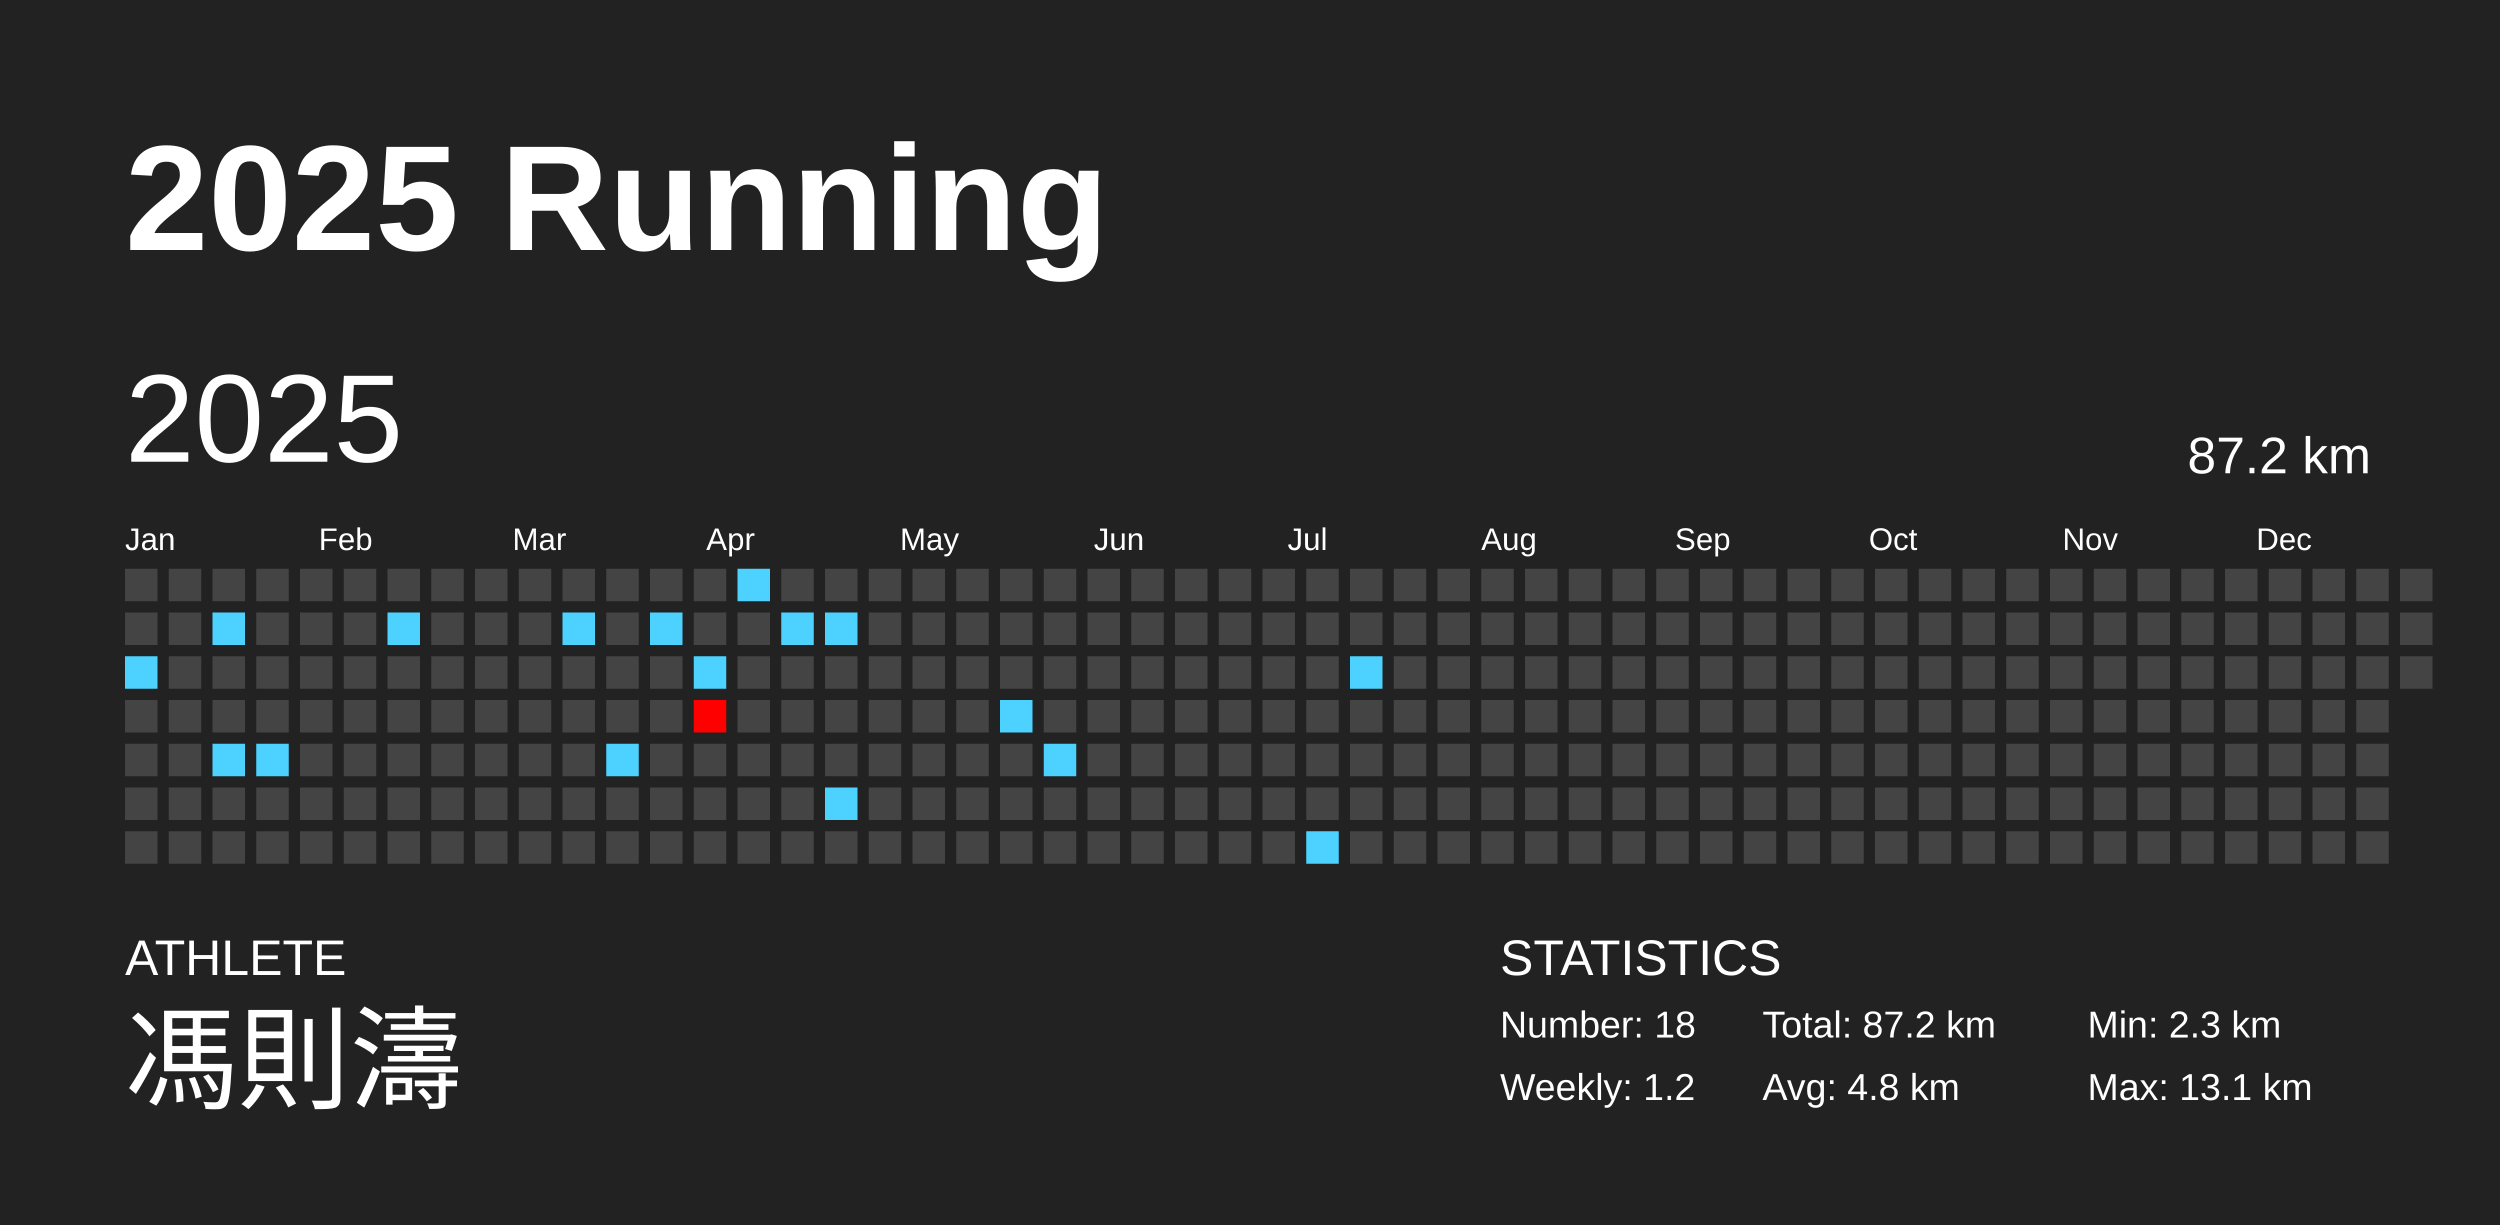
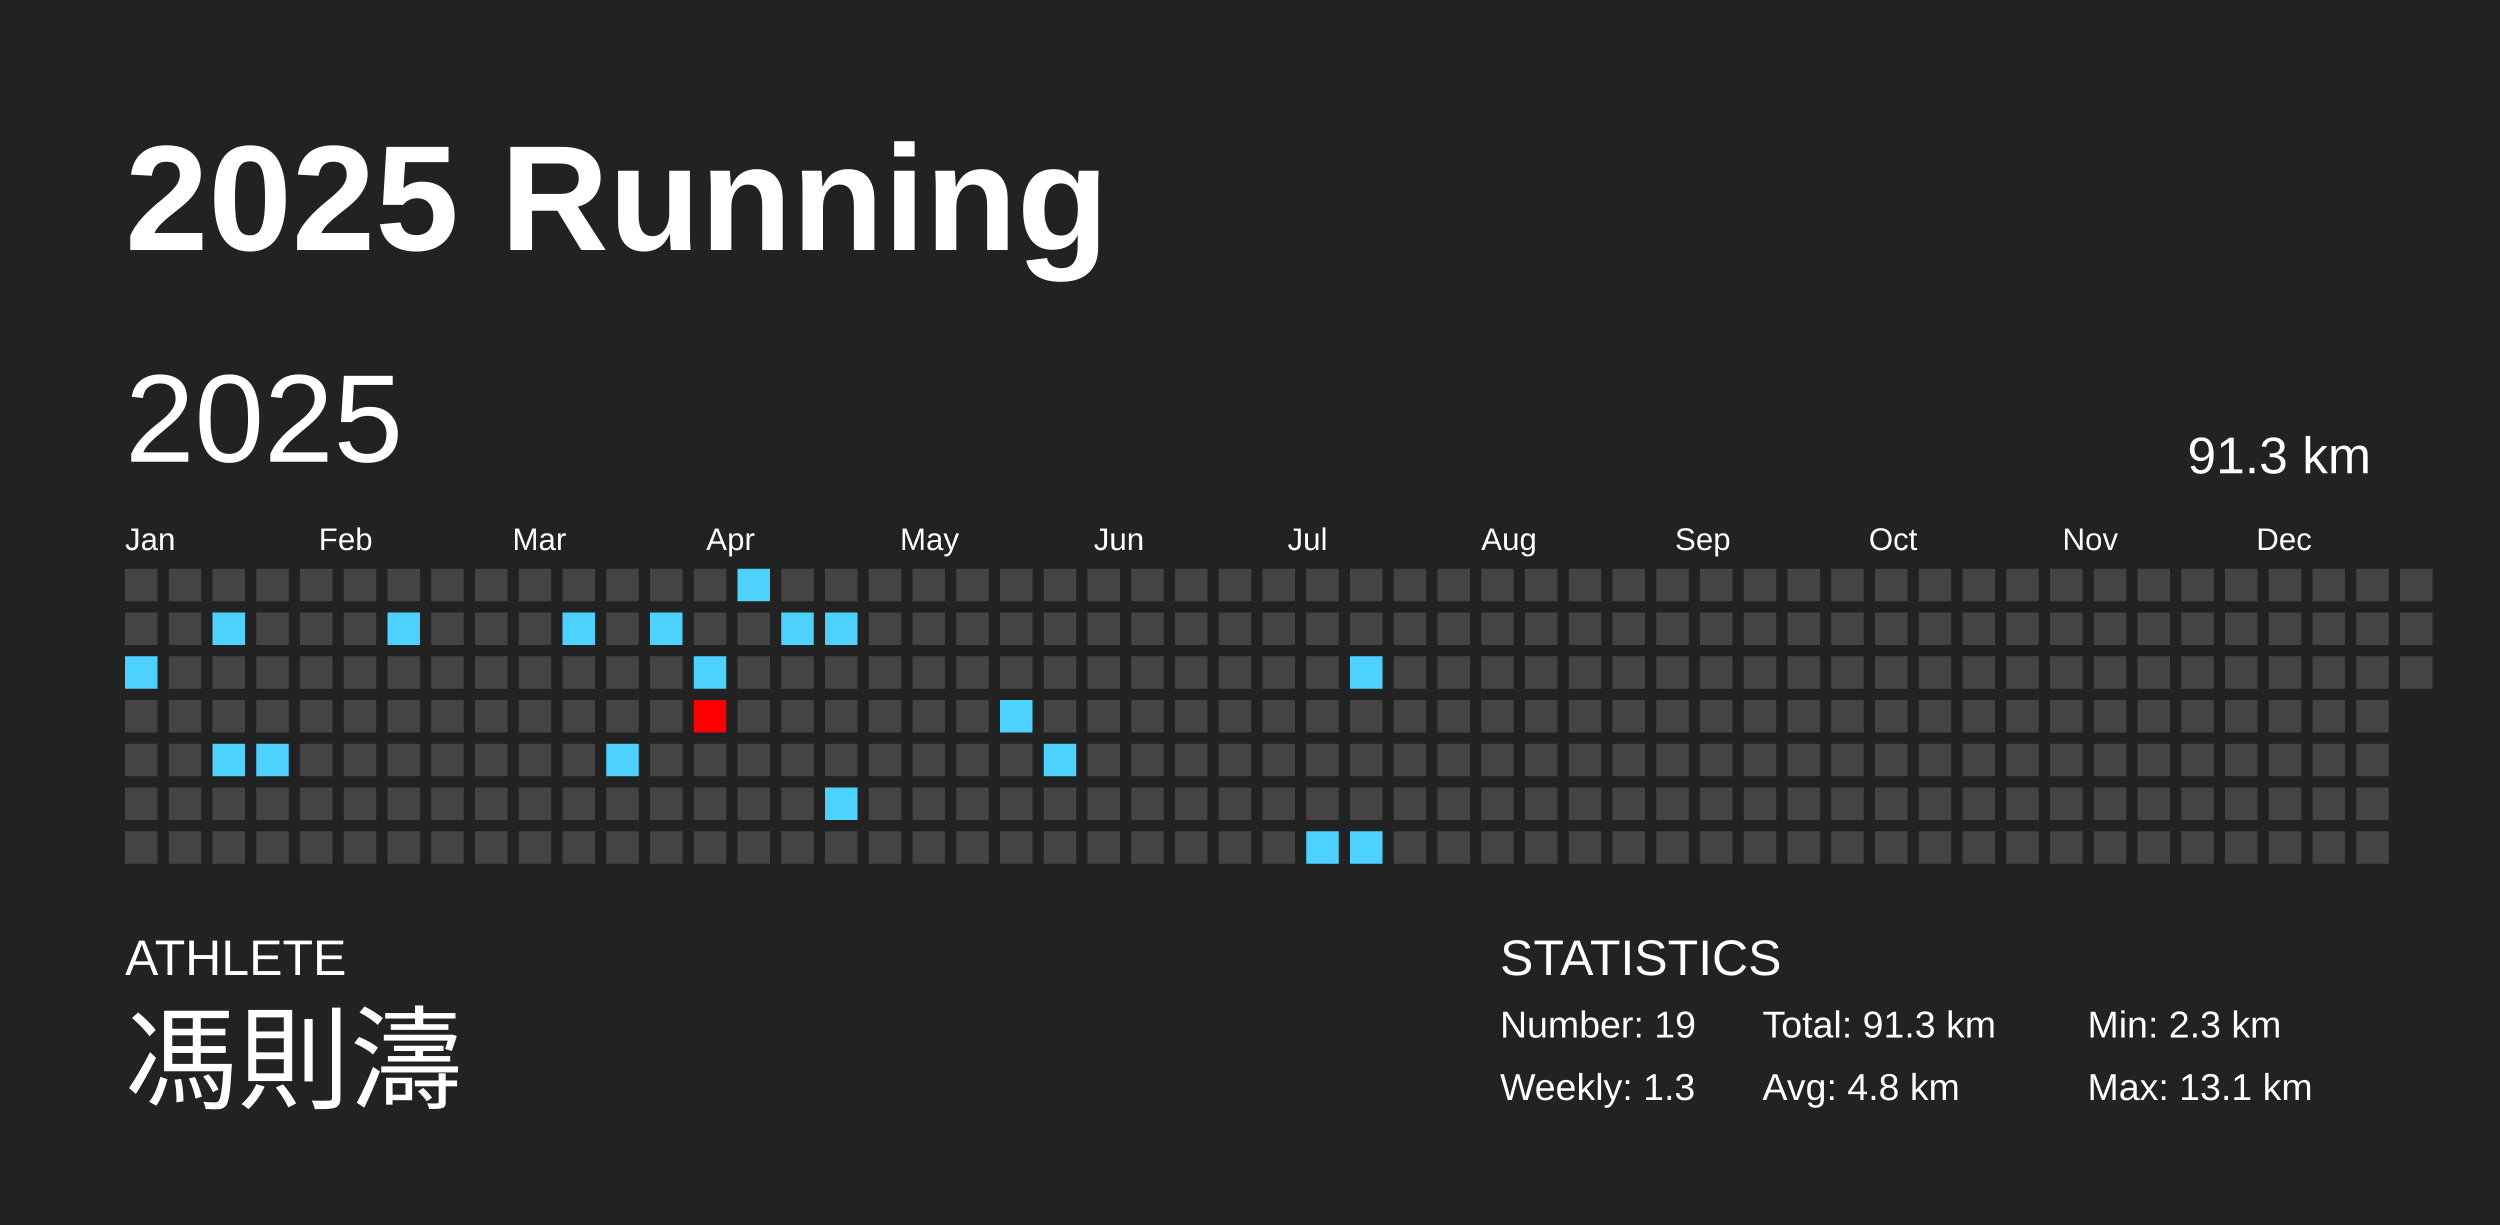
<svg xmlns="http://www.w3.org/2000/svg" baseProfile="full" height="98mm" version="1.1" viewBox="0,0,200,98" width="200mm">
  <defs />
  <rect fill="#222222" height="98" width="200" x="0" y="0" />
  <text fill="#FFFFFF" style="font-size:12px; font-family:Arial; font-weight:bold;" x="10" y="20">2025 Running</text>
  <text fill="#FFFFFF" style="font-size:4px; font-family:Arial" x="10" y="78">ATHLETE</text>
  <text fill="#FFFFFF" style="font-size:9px; font-family:Arial" x="10" y="88">馮則濤</text>
  <text fill="#FFFFFF" style="font-size:4px; font-family:Arial" x="120" y="78">STATISTICS</text>
-   <text fill="#FFFFFF" style="font-size:3px; font-family:Arial" x="120" y="83">Number: 18</text>
-   <text fill="#FFFFFF" style="font-size:3px; font-family:Arial" x="120" y="88">Weekly: 1.2</text>
-   <text fill="#FFFFFF" style="font-size:3px; font-family:Arial" x="141" y="83">Total: 87.2 km</text>
+   <text fill="#FFFFFF" style="font-size:3px; font-family:Arial" x="120" y="83">Number: 19</text>
+   <text fill="#FFFFFF" style="font-size:3px; font-family:Arial" x="120" y="88">Weekly: 1.3</text>
+   <text fill="#FFFFFF" style="font-size:3px; font-family:Arial" x="141" y="83">Total: 91.3 km</text>
  <text fill="#FFFFFF" style="font-size:3px; font-family:Arial" x="141" y="88">Avg: 4.8 km</text>
  <text fill="#FFFFFF" style="font-size:3px; font-family:Arial" x="167" y="83">Min: 2.3 km</text>
  <text fill="#FFFFFF" style="font-size:3px; font-family:Arial" x="167" y="88">Max: 13.1 km</text>
  <text dominant-baseline="hanging" fill="#FFFFFF" style="font-size:10.0px; font-family:Arial;" x="10" y="30">2025</text>
-   <text dominant-baseline="hanging" fill="#FFFFFF" style="font-size:4.125px; font-family:Arial;" x="175" y="35">87.2 km</text>
+   <text dominant-baseline="hanging" fill="#FFFFFF" style="font-size:4.125px; font-family:Arial;" x="175" y="35">91.3 km</text>
  <text fill="#FFFFFF" style="font-size:2.5px; font-family:Arial" x="10.0" y="44">Jan</text>
  <text fill="#FFFFFF" style="font-size:2.5px; font-family:Arial" x="25.5" y="44">Feb</text>
  <text fill="#FFFFFF" style="font-size:2.5px; font-family:Arial" x="41.0" y="44">Mar</text>
  <text fill="#FFFFFF" style="font-size:2.5px; font-family:Arial" x="56.5" y="44">Apr</text>
  <text fill="#FFFFFF" style="font-size:2.5px; font-family:Arial" x="72.0" y="44">May</text>
  <text fill="#FFFFFF" style="font-size:2.5px; font-family:Arial" x="87.5" y="44">Jun</text>
  <text fill="#FFFFFF" style="font-size:2.5px; font-family:Arial" x="103.0" y="44">Jul</text>
  <text fill="#FFFFFF" style="font-size:2.5px; font-family:Arial" x="118.5" y="44">Aug</text>
  <text fill="#FFFFFF" style="font-size:2.5px; font-family:Arial" x="134.0" y="44">Sep</text>
  <text fill="#FFFFFF" style="font-size:2.5px; font-family:Arial" x="149.5" y="44">Oct</text>
  <text fill="#FFFFFF" style="font-size:2.5px; font-family:Arial" x="165.0" y="44">Nov</text>
  <text fill="#FFFFFF" style="font-size:2.5px; font-family:Arial" x="180.5" y="44">Dec</text>
  <rect fill="#444444" height="2.6" width="2.6" x="10.0" y="45.5" />
  <rect fill="#444444" height="2.6" width="2.6" x="10.0" y="49.0" />
  <rect fill="#4dd2ff" height="2.6" width="2.6" x="10.0" y="52.5" />
  <rect fill="#444444" height="2.6" width="2.6" x="10.0" y="56.0" />
  <rect fill="#444444" height="2.6" width="2.6" x="10.0" y="59.5" />
  <rect fill="#444444" height="2.6" width="2.6" x="10.0" y="63.0" />
  <rect fill="#444444" height="2.6" width="2.6" x="10.0" y="66.5" />
  <rect fill="#444444" height="2.6" width="2.6" x="13.5" y="45.5" />
  <rect fill="#444444" height="2.6" width="2.6" x="13.5" y="49.0" />
  <rect fill="#444444" height="2.6" width="2.6" x="13.5" y="52.5" />
  <rect fill="#444444" height="2.6" width="2.6" x="13.5" y="56.0" />
  <rect fill="#444444" height="2.6" width="2.6" x="13.5" y="59.5" />
  <rect fill="#444444" height="2.6" width="2.6" x="13.5" y="63.0" />
  <rect fill="#444444" height="2.6" width="2.6" x="13.5" y="66.5" />
  <rect fill="#444444" height="2.6" width="2.6" x="17.0" y="45.5" />
  <rect fill="#4dd2ff" height="2.6" width="2.6" x="17.0" y="49.0" />
  <rect fill="#444444" height="2.6" width="2.6" x="17.0" y="52.5" />
  <rect fill="#444444" height="2.6" width="2.6" x="17.0" y="56.0" />
  <rect fill="#4dd2ff" height="2.6" width="2.6" x="17.0" y="59.5" />
  <rect fill="#444444" height="2.6" width="2.6" x="17.0" y="63.0" />
  <rect fill="#444444" height="2.6" width="2.6" x="17.0" y="66.5" />
  <rect fill="#444444" height="2.6" width="2.6" x="20.5" y="45.5" />
  <rect fill="#444444" height="2.6" width="2.6" x="20.5" y="49.0" />
  <rect fill="#444444" height="2.6" width="2.6" x="20.5" y="52.5" />
  <rect fill="#444444" height="2.6" width="2.6" x="20.5" y="56.0" />
  <rect fill="#4dd2ff" height="2.6" width="2.6" x="20.5" y="59.5" />
  <rect fill="#444444" height="2.6" width="2.6" x="20.5" y="63.0" />
  <rect fill="#444444" height="2.6" width="2.6" x="20.5" y="66.5" />
  <rect fill="#444444" height="2.6" width="2.6" x="24.0" y="45.5" />
  <rect fill="#444444" height="2.6" width="2.6" x="24.0" y="49.0" />
  <rect fill="#444444" height="2.6" width="2.6" x="24.0" y="52.5" />
  <rect fill="#444444" height="2.6" width="2.6" x="24.0" y="56.0" />
  <rect fill="#444444" height="2.6" width="2.6" x="24.0" y="59.5" />
  <rect fill="#444444" height="2.6" width="2.6" x="24.0" y="63.0" />
  <rect fill="#444444" height="2.6" width="2.6" x="24.0" y="66.5" />
  <rect fill="#444444" height="2.6" width="2.6" x="27.5" y="45.5" />
  <rect fill="#444444" height="2.6" width="2.6" x="27.5" y="49.0" />
  <rect fill="#444444" height="2.6" width="2.6" x="27.5" y="52.5" />
  <rect fill="#444444" height="2.6" width="2.6" x="27.5" y="56.0" />
  <rect fill="#444444" height="2.6" width="2.6" x="27.5" y="59.5" />
  <rect fill="#444444" height="2.6" width="2.6" x="27.5" y="63.0" />
  <rect fill="#444444" height="2.6" width="2.6" x="27.5" y="66.5" />
  <rect fill="#444444" height="2.6" width="2.6" x="31.0" y="45.5" />
  <rect fill="#4dd2ff" height="2.6" width="2.6" x="31.0" y="49.0" />
  <rect fill="#444444" height="2.6" width="2.6" x="31.0" y="52.5" />
  <rect fill="#444444" height="2.6" width="2.6" x="31.0" y="56.0" />
  <rect fill="#444444" height="2.6" width="2.6" x="31.0" y="59.5" />
  <rect fill="#444444" height="2.6" width="2.6" x="31.0" y="63.0" />
  <rect fill="#444444" height="2.6" width="2.6" x="31.0" y="66.5" />
  <rect fill="#444444" height="2.6" width="2.6" x="34.5" y="45.5" />
  <rect fill="#444444" height="2.6" width="2.6" x="34.5" y="49.0" />
  <rect fill="#444444" height="2.6" width="2.6" x="34.5" y="52.5" />
  <rect fill="#444444" height="2.6" width="2.6" x="34.5" y="56.0" />
  <rect fill="#444444" height="2.6" width="2.6" x="34.5" y="59.5" />
  <rect fill="#444444" height="2.6" width="2.6" x="34.5" y="63.0" />
  <rect fill="#444444" height="2.6" width="2.6" x="34.5" y="66.5" />
  <rect fill="#444444" height="2.6" width="2.6" x="38.0" y="45.5" />
  <rect fill="#444444" height="2.6" width="2.6" x="38.0" y="49.0" />
  <rect fill="#444444" height="2.6" width="2.6" x="38.0" y="52.5" />
  <rect fill="#444444" height="2.6" width="2.6" x="38.0" y="56.0" />
  <rect fill="#444444" height="2.6" width="2.6" x="38.0" y="59.5" />
  <rect fill="#444444" height="2.6" width="2.6" x="38.0" y="63.0" />
  <rect fill="#444444" height="2.6" width="2.6" x="38.0" y="66.5" />
  <rect fill="#444444" height="2.6" width="2.6" x="41.5" y="45.5" />
  <rect fill="#444444" height="2.6" width="2.6" x="41.5" y="49.0" />
  <rect fill="#444444" height="2.6" width="2.6" x="41.5" y="52.5" />
  <rect fill="#444444" height="2.6" width="2.6" x="41.5" y="56.0" />
  <rect fill="#444444" height="2.6" width="2.6" x="41.5" y="59.5" />
  <rect fill="#444444" height="2.6" width="2.6" x="41.5" y="63.0" />
  <rect fill="#444444" height="2.6" width="2.6" x="41.5" y="66.5" />
  <rect fill="#444444" height="2.6" width="2.6" x="45.0" y="45.5" />
  <rect fill="#4dd2ff" height="2.6" width="2.6" x="45.0" y="49.0" />
  <rect fill="#444444" height="2.6" width="2.6" x="45.0" y="52.5" />
  <rect fill="#444444" height="2.6" width="2.6" x="45.0" y="56.0" />
  <rect fill="#444444" height="2.6" width="2.6" x="45.0" y="59.5" />
  <rect fill="#444444" height="2.6" width="2.6" x="45.0" y="63.0" />
  <rect fill="#444444" height="2.6" width="2.6" x="45.0" y="66.5" />
  <rect fill="#444444" height="2.6" width="2.6" x="48.5" y="45.5" />
  <rect fill="#444444" height="2.6" width="2.6" x="48.5" y="49.0" />
  <rect fill="#444444" height="2.6" width="2.6" x="48.5" y="52.5" />
  <rect fill="#444444" height="2.6" width="2.6" x="48.5" y="56.0" />
  <rect fill="#4dd2ff" height="2.6" width="2.6" x="48.5" y="59.5" />
  <rect fill="#444444" height="2.6" width="2.6" x="48.5" y="63.0" />
  <rect fill="#444444" height="2.6" width="2.6" x="48.5" y="66.5" />
  <rect fill="#444444" height="2.6" width="2.6" x="52.0" y="45.5" />
  <rect fill="#4dd2ff" height="2.6" width="2.6" x="52.0" y="49.0" />
  <rect fill="#444444" height="2.6" width="2.6" x="52.0" y="52.5" />
  <rect fill="#444444" height="2.6" width="2.6" x="52.0" y="56.0" />
  <rect fill="#444444" height="2.6" width="2.6" x="52.0" y="59.5" />
  <rect fill="#444444" height="2.6" width="2.6" x="52.0" y="63.0" />
  <rect fill="#444444" height="2.6" width="2.6" x="52.0" y="66.5" />
  <rect fill="#444444" height="2.6" width="2.6" x="55.5" y="45.5" />
  <rect fill="#444444" height="2.6" width="2.6" x="55.5" y="49.0" />
  <rect fill="#4dd2ff" height="2.6" width="2.6" x="55.5" y="52.5" />
  <rect fill="#ff0000" height="2.6" width="2.6" x="55.5" y="56.0" />
  <rect fill="#444444" height="2.6" width="2.6" x="55.5" y="59.5" />
  <rect fill="#444444" height="2.6" width="2.6" x="55.5" y="63.0" />
  <rect fill="#444444" height="2.6" width="2.6" x="55.5" y="66.5" />
  <rect fill="#4dd2ff" height="2.6" width="2.6" x="59.0" y="45.5" />
  <rect fill="#444444" height="2.6" width="2.6" x="59.0" y="49.0" />
  <rect fill="#444444" height="2.6" width="2.6" x="59.0" y="52.5" />
  <rect fill="#444444" height="2.6" width="2.6" x="59.0" y="56.0" />
  <rect fill="#444444" height="2.6" width="2.6" x="59.0" y="59.5" />
  <rect fill="#444444" height="2.6" width="2.6" x="59.0" y="63.0" />
  <rect fill="#444444" height="2.6" width="2.6" x="59.0" y="66.5" />
  <rect fill="#444444" height="2.6" width="2.6" x="62.5" y="45.5" />
  <rect fill="#4dd2ff" height="2.6" width="2.6" x="62.5" y="49.0" />
  <rect fill="#444444" height="2.6" width="2.6" x="62.5" y="52.5" />
  <rect fill="#444444" height="2.6" width="2.6" x="62.5" y="56.0" />
  <rect fill="#444444" height="2.6" width="2.6" x="62.5" y="59.5" />
  <rect fill="#444444" height="2.6" width="2.6" x="62.5" y="63.0" />
  <rect fill="#444444" height="2.6" width="2.6" x="62.5" y="66.5" />
  <rect fill="#444444" height="2.6" width="2.6" x="66.0" y="45.5" />
  <rect fill="#4dd2ff" height="2.6" width="2.6" x="66.0" y="49.0" />
  <rect fill="#444444" height="2.6" width="2.6" x="66.0" y="52.5" />
  <rect fill="#444444" height="2.6" width="2.6" x="66.0" y="56.0" />
  <rect fill="#444444" height="2.6" width="2.6" x="66.0" y="59.5" />
  <rect fill="#4dd2ff" height="2.6" width="2.6" x="66.0" y="63.0" />
  <rect fill="#444444" height="2.6" width="2.6" x="66.0" y="66.5" />
  <rect fill="#444444" height="2.6" width="2.6" x="69.5" y="45.5" />
  <rect fill="#444444" height="2.6" width="2.6" x="69.5" y="49.0" />
  <rect fill="#444444" height="2.6" width="2.6" x="69.5" y="52.5" />
  <rect fill="#444444" height="2.6" width="2.6" x="69.5" y="56.0" />
  <rect fill="#444444" height="2.6" width="2.6" x="69.5" y="59.5" />
  <rect fill="#444444" height="2.6" width="2.6" x="69.5" y="63.0" />
  <rect fill="#444444" height="2.6" width="2.6" x="69.5" y="66.5" />
  <rect fill="#444444" height="2.6" width="2.6" x="73.0" y="45.5" />
  <rect fill="#444444" height="2.6" width="2.6" x="73.0" y="49.0" />
  <rect fill="#444444" height="2.6" width="2.6" x="73.0" y="52.5" />
  <rect fill="#444444" height="2.6" width="2.6" x="73.0" y="56.0" />
  <rect fill="#444444" height="2.6" width="2.6" x="73.0" y="59.5" />
  <rect fill="#444444" height="2.6" width="2.6" x="73.0" y="63.0" />
  <rect fill="#444444" height="2.6" width="2.6" x="73.0" y="66.5" />
  <rect fill="#444444" height="2.6" width="2.6" x="76.5" y="45.5" />
  <rect fill="#444444" height="2.6" width="2.6" x="76.5" y="49.0" />
  <rect fill="#444444" height="2.6" width="2.6" x="76.5" y="52.5" />
  <rect fill="#444444" height="2.6" width="2.6" x="76.5" y="56.0" />
  <rect fill="#444444" height="2.6" width="2.6" x="76.5" y="59.5" />
  <rect fill="#444444" height="2.6" width="2.6" x="76.5" y="63.0" />
  <rect fill="#444444" height="2.6" width="2.6" x="76.5" y="66.5" />
  <rect fill="#444444" height="2.6" width="2.6" x="80.0" y="45.5" />
  <rect fill="#444444" height="2.6" width="2.6" x="80.0" y="49.0" />
  <rect fill="#444444" height="2.6" width="2.6" x="80.0" y="52.5" />
  <rect fill="#4dd2ff" height="2.6" width="2.6" x="80.0" y="56.0" />
  <rect fill="#444444" height="2.6" width="2.6" x="80.0" y="59.5" />
  <rect fill="#444444" height="2.6" width="2.6" x="80.0" y="63.0" />
  <rect fill="#444444" height="2.6" width="2.6" x="80.0" y="66.5" />
  <rect fill="#444444" height="2.6" width="2.6" x="83.5" y="45.5" />
  <rect fill="#444444" height="2.6" width="2.6" x="83.5" y="49.0" />
  <rect fill="#444444" height="2.6" width="2.6" x="83.5" y="52.5" />
  <rect fill="#444444" height="2.6" width="2.6" x="83.5" y="56.0" />
  <rect fill="#4dd2ff" height="2.6" width="2.6" x="83.5" y="59.5" />
  <rect fill="#444444" height="2.6" width="2.6" x="83.5" y="63.0" />
  <rect fill="#444444" height="2.6" width="2.6" x="83.5" y="66.5" />
  <rect fill="#444444" height="2.6" width="2.6" x="87.0" y="45.5" />
  <rect fill="#444444" height="2.6" width="2.6" x="87.0" y="49.0" />
  <rect fill="#444444" height="2.6" width="2.6" x="87.0" y="52.5" />
  <rect fill="#444444" height="2.6" width="2.6" x="87.0" y="56.0" />
  <rect fill="#444444" height="2.6" width="2.6" x="87.0" y="59.5" />
  <rect fill="#444444" height="2.6" width="2.6" x="87.0" y="63.0" />
  <rect fill="#444444" height="2.6" width="2.6" x="87.0" y="66.5" />
  <rect fill="#444444" height="2.6" width="2.6" x="90.5" y="45.5" />
  <rect fill="#444444" height="2.6" width="2.6" x="90.5" y="49.0" />
  <rect fill="#444444" height="2.6" width="2.6" x="90.5" y="52.5" />
  <rect fill="#444444" height="2.6" width="2.6" x="90.5" y="56.0" />
  <rect fill="#444444" height="2.6" width="2.6" x="90.5" y="59.5" />
  <rect fill="#444444" height="2.6" width="2.6" x="90.5" y="63.0" />
  <rect fill="#444444" height="2.6" width="2.6" x="90.5" y="66.5" />
  <rect fill="#444444" height="2.6" width="2.6" x="94.0" y="45.5" />
  <rect fill="#444444" height="2.6" width="2.6" x="94.0" y="49.0" />
  <rect fill="#444444" height="2.6" width="2.6" x="94.0" y="52.5" />
  <rect fill="#444444" height="2.6" width="2.6" x="94.0" y="56.0" />
  <rect fill="#444444" height="2.6" width="2.6" x="94.0" y="59.5" />
  <rect fill="#444444" height="2.6" width="2.6" x="94.0" y="63.0" />
  <rect fill="#444444" height="2.6" width="2.6" x="94.0" y="66.5" />
  <rect fill="#444444" height="2.6" width="2.6" x="97.5" y="45.5" />
  <rect fill="#444444" height="2.6" width="2.6" x="97.5" y="49.0" />
  <rect fill="#444444" height="2.6" width="2.6" x="97.5" y="52.5" />
  <rect fill="#444444" height="2.6" width="2.6" x="97.5" y="56.0" />
  <rect fill="#444444" height="2.6" width="2.6" x="97.5" y="59.5" />
  <rect fill="#444444" height="2.6" width="2.6" x="97.5" y="63.0" />
  <rect fill="#444444" height="2.6" width="2.6" x="97.5" y="66.5" />
  <rect fill="#444444" height="2.6" width="2.6" x="101.0" y="45.5" />
  <rect fill="#444444" height="2.6" width="2.6" x="101.0" y="49.0" />
  <rect fill="#444444" height="2.6" width="2.6" x="101.0" y="52.5" />
  <rect fill="#444444" height="2.6" width="2.6" x="101.0" y="56.0" />
  <rect fill="#444444" height="2.6" width="2.6" x="101.0" y="59.5" />
  <rect fill="#444444" height="2.6" width="2.6" x="101.0" y="63.0" />
  <rect fill="#444444" height="2.6" width="2.6" x="101.0" y="66.5" />
  <rect fill="#444444" height="2.6" width="2.6" x="104.5" y="45.5" />
  <rect fill="#444444" height="2.6" width="2.6" x="104.5" y="49.0" />
  <rect fill="#444444" height="2.6" width="2.6" x="104.5" y="52.5" />
  <rect fill="#444444" height="2.6" width="2.6" x="104.5" y="56.0" />
  <rect fill="#444444" height="2.6" width="2.6" x="104.5" y="59.5" />
  <rect fill="#444444" height="2.6" width="2.6" x="104.5" y="63.0" />
  <rect fill="#4dd2ff" height="2.6" width="2.6" x="104.5" y="66.5" />
  <rect fill="#444444" height="2.6" width="2.6" x="108.0" y="45.5" />
  <rect fill="#444444" height="2.6" width="2.6" x="108.0" y="49.0" />
  <rect fill="#4dd2ff" height="2.6" width="2.6" x="108.0" y="52.5" />
  <rect fill="#444444" height="2.6" width="2.6" x="108.0" y="56.0" />
  <rect fill="#444444" height="2.6" width="2.6" x="108.0" y="59.5" />
  <rect fill="#444444" height="2.6" width="2.6" x="108.0" y="63.0" />
-   <rect fill="#444444" height="2.6" width="2.6" x="108.0" y="66.5" />
+   <rect fill="#4dd2ff" height="2.6" width="2.6" x="108.0" y="66.5" />
  <rect fill="#444444" height="2.6" width="2.6" x="111.5" y="45.5" />
  <rect fill="#444444" height="2.6" width="2.6" x="111.5" y="49.0" />
  <rect fill="#444444" height="2.6" width="2.6" x="111.5" y="52.5" />
  <rect fill="#444444" height="2.6" width="2.6" x="111.5" y="56.0" />
  <rect fill="#444444" height="2.6" width="2.6" x="111.5" y="59.5" />
  <rect fill="#444444" height="2.6" width="2.6" x="111.5" y="63.0" />
  <rect fill="#444444" height="2.6" width="2.6" x="111.5" y="66.5" />
  <rect fill="#444444" height="2.6" width="2.6" x="115.0" y="45.5" />
  <rect fill="#444444" height="2.6" width="2.6" x="115.0" y="49.0" />
  <rect fill="#444444" height="2.6" width="2.6" x="115.0" y="52.5" />
  <rect fill="#444444" height="2.6" width="2.6" x="115.0" y="56.0" />
  <rect fill="#444444" height="2.6" width="2.6" x="115.0" y="59.5" />
  <rect fill="#444444" height="2.6" width="2.6" x="115.0" y="63.0" />
  <rect fill="#444444" height="2.6" width="2.6" x="115.0" y="66.5" />
  <rect fill="#444444" height="2.6" width="2.6" x="118.5" y="45.5" />
  <rect fill="#444444" height="2.6" width="2.6" x="118.5" y="49.0" />
  <rect fill="#444444" height="2.6" width="2.6" x="118.5" y="52.5" />
  <rect fill="#444444" height="2.6" width="2.6" x="118.5" y="56.0" />
  <rect fill="#444444" height="2.6" width="2.6" x="118.5" y="59.5" />
  <rect fill="#444444" height="2.6" width="2.6" x="118.5" y="63.0" />
  <rect fill="#444444" height="2.6" width="2.6" x="118.5" y="66.5" />
  <rect fill="#444444" height="2.6" width="2.6" x="122.0" y="45.5" />
  <rect fill="#444444" height="2.6" width="2.6" x="122.0" y="49.0" />
  <rect fill="#444444" height="2.6" width="2.6" x="122.0" y="52.5" />
  <rect fill="#444444" height="2.6" width="2.6" x="122.0" y="56.0" />
  <rect fill="#444444" height="2.6" width="2.6" x="122.0" y="59.5" />
  <rect fill="#444444" height="2.6" width="2.6" x="122.0" y="63.0" />
  <rect fill="#444444" height="2.6" width="2.6" x="122.0" y="66.5" />
  <rect fill="#444444" height="2.6" width="2.6" x="125.5" y="45.5" />
  <rect fill="#444444" height="2.6" width="2.6" x="125.5" y="49.0" />
  <rect fill="#444444" height="2.6" width="2.6" x="125.5" y="52.5" />
  <rect fill="#444444" height="2.6" width="2.6" x="125.5" y="56.0" />
  <rect fill="#444444" height="2.6" width="2.6" x="125.5" y="59.5" />
  <rect fill="#444444" height="2.6" width="2.6" x="125.5" y="63.0" />
  <rect fill="#444444" height="2.6" width="2.6" x="125.5" y="66.5" />
  <rect fill="#444444" height="2.6" width="2.6" x="129.0" y="45.5" />
  <rect fill="#444444" height="2.6" width="2.6" x="129.0" y="49.0" />
  <rect fill="#444444" height="2.6" width="2.6" x="129.0" y="52.5" />
  <rect fill="#444444" height="2.6" width="2.6" x="129.0" y="56.0" />
  <rect fill="#444444" height="2.6" width="2.6" x="129.0" y="59.5" />
  <rect fill="#444444" height="2.6" width="2.6" x="129.0" y="63.0" />
  <rect fill="#444444" height="2.6" width="2.6" x="129.0" y="66.5" />
  <rect fill="#444444" height="2.6" width="2.6" x="132.5" y="45.5" />
  <rect fill="#444444" height="2.6" width="2.6" x="132.5" y="49.0" />
  <rect fill="#444444" height="2.6" width="2.6" x="132.5" y="52.5" />
  <rect fill="#444444" height="2.6" width="2.6" x="132.5" y="56.0" />
  <rect fill="#444444" height="2.6" width="2.6" x="132.5" y="59.5" />
  <rect fill="#444444" height="2.6" width="2.6" x="132.5" y="63.0" />
  <rect fill="#444444" height="2.6" width="2.6" x="132.5" y="66.5" />
  <rect fill="#444444" height="2.6" width="2.6" x="136.0" y="45.5" />
  <rect fill="#444444" height="2.6" width="2.6" x="136.0" y="49.0" />
  <rect fill="#444444" height="2.6" width="2.6" x="136.0" y="52.5" />
  <rect fill="#444444" height="2.6" width="2.6" x="136.0" y="56.0" />
  <rect fill="#444444" height="2.6" width="2.6" x="136.0" y="59.5" />
  <rect fill="#444444" height="2.6" width="2.6" x="136.0" y="63.0" />
  <rect fill="#444444" height="2.6" width="2.6" x="136.0" y="66.5" />
  <rect fill="#444444" height="2.6" width="2.6" x="139.5" y="45.5" />
  <rect fill="#444444" height="2.6" width="2.6" x="139.5" y="49.0" />
  <rect fill="#444444" height="2.6" width="2.6" x="139.5" y="52.5" />
  <rect fill="#444444" height="2.6" width="2.6" x="139.5" y="56.0" />
  <rect fill="#444444" height="2.6" width="2.6" x="139.5" y="59.5" />
  <rect fill="#444444" height="2.6" width="2.6" x="139.5" y="63.0" />
  <rect fill="#444444" height="2.6" width="2.6" x="139.5" y="66.5" />
  <rect fill="#444444" height="2.6" width="2.6" x="143.0" y="45.5" />
  <rect fill="#444444" height="2.6" width="2.6" x="143.0" y="49.0" />
  <rect fill="#444444" height="2.6" width="2.6" x="143.0" y="52.5" />
  <rect fill="#444444" height="2.6" width="2.6" x="143.0" y="56.0" />
  <rect fill="#444444" height="2.6" width="2.6" x="143.0" y="59.5" />
  <rect fill="#444444" height="2.6" width="2.6" x="143.0" y="63.0" />
  <rect fill="#444444" height="2.6" width="2.6" x="143.0" y="66.5" />
  <rect fill="#444444" height="2.6" width="2.6" x="146.5" y="45.5" />
  <rect fill="#444444" height="2.6" width="2.6" x="146.5" y="49.0" />
  <rect fill="#444444" height="2.6" width="2.6" x="146.5" y="52.5" />
  <rect fill="#444444" height="2.6" width="2.6" x="146.5" y="56.0" />
  <rect fill="#444444" height="2.6" width="2.6" x="146.5" y="59.5" />
  <rect fill="#444444" height="2.6" width="2.6" x="146.5" y="63.0" />
  <rect fill="#444444" height="2.6" width="2.6" x="146.5" y="66.5" />
  <rect fill="#444444" height="2.6" width="2.6" x="150.0" y="45.5" />
  <rect fill="#444444" height="2.6" width="2.6" x="150.0" y="49.0" />
  <rect fill="#444444" height="2.6" width="2.6" x="150.0" y="52.5" />
  <rect fill="#444444" height="2.6" width="2.6" x="150.0" y="56.0" />
  <rect fill="#444444" height="2.6" width="2.6" x="150.0" y="59.5" />
  <rect fill="#444444" height="2.6" width="2.6" x="150.0" y="63.0" />
  <rect fill="#444444" height="2.6" width="2.6" x="150.0" y="66.5" />
  <rect fill="#444444" height="2.6" width="2.6" x="153.5" y="45.5" />
  <rect fill="#444444" height="2.6" width="2.6" x="153.5" y="49.0" />
  <rect fill="#444444" height="2.6" width="2.6" x="153.5" y="52.5" />
  <rect fill="#444444" height="2.6" width="2.6" x="153.5" y="56.0" />
  <rect fill="#444444" height="2.6" width="2.6" x="153.5" y="59.5" />
  <rect fill="#444444" height="2.6" width="2.6" x="153.5" y="63.0" />
  <rect fill="#444444" height="2.6" width="2.6" x="153.5" y="66.5" />
  <rect fill="#444444" height="2.6" width="2.6" x="157.0" y="45.5" />
  <rect fill="#444444" height="2.6" width="2.6" x="157.0" y="49.0" />
  <rect fill="#444444" height="2.6" width="2.6" x="157.0" y="52.5" />
  <rect fill="#444444" height="2.6" width="2.6" x="157.0" y="56.0" />
  <rect fill="#444444" height="2.6" width="2.6" x="157.0" y="59.5" />
  <rect fill="#444444" height="2.6" width="2.6" x="157.0" y="63.0" />
  <rect fill="#444444" height="2.6" width="2.6" x="157.0" y="66.5" />
  <rect fill="#444444" height="2.6" width="2.6" x="160.5" y="45.5" />
  <rect fill="#444444" height="2.6" width="2.6" x="160.5" y="49.0" />
  <rect fill="#444444" height="2.6" width="2.6" x="160.5" y="52.5" />
  <rect fill="#444444" height="2.6" width="2.6" x="160.5" y="56.0" />
  <rect fill="#444444" height="2.6" width="2.6" x="160.5" y="59.5" />
  <rect fill="#444444" height="2.6" width="2.6" x="160.5" y="63.0" />
  <rect fill="#444444" height="2.6" width="2.6" x="160.5" y="66.5" />
  <rect fill="#444444" height="2.6" width="2.6" x="164.0" y="45.5" />
  <rect fill="#444444" height="2.6" width="2.6" x="164.0" y="49.0" />
  <rect fill="#444444" height="2.6" width="2.6" x="164.0" y="52.5" />
  <rect fill="#444444" height="2.6" width="2.6" x="164.0" y="56.0" />
  <rect fill="#444444" height="2.6" width="2.6" x="164.0" y="59.5" />
  <rect fill="#444444" height="2.6" width="2.6" x="164.0" y="63.0" />
  <rect fill="#444444" height="2.6" width="2.6" x="164.0" y="66.5" />
  <rect fill="#444444" height="2.6" width="2.6" x="167.5" y="45.5" />
  <rect fill="#444444" height="2.6" width="2.6" x="167.5" y="49.0" />
  <rect fill="#444444" height="2.6" width="2.6" x="167.5" y="52.5" />
  <rect fill="#444444" height="2.6" width="2.6" x="167.5" y="56.0" />
  <rect fill="#444444" height="2.6" width="2.6" x="167.5" y="59.5" />
  <rect fill="#444444" height="2.6" width="2.6" x="167.5" y="63.0" />
  <rect fill="#444444" height="2.6" width="2.6" x="167.5" y="66.5" />
  <rect fill="#444444" height="2.6" width="2.6" x="171.0" y="45.5" />
  <rect fill="#444444" height="2.6" width="2.6" x="171.0" y="49.0" />
  <rect fill="#444444" height="2.6" width="2.6" x="171.0" y="52.5" />
  <rect fill="#444444" height="2.6" width="2.6" x="171.0" y="56.0" />
  <rect fill="#444444" height="2.6" width="2.6" x="171.0" y="59.5" />
  <rect fill="#444444" height="2.6" width="2.6" x="171.0" y="63.0" />
  <rect fill="#444444" height="2.6" width="2.6" x="171.0" y="66.5" />
  <rect fill="#444444" height="2.6" width="2.6" x="174.5" y="45.5" />
  <rect fill="#444444" height="2.6" width="2.6" x="174.5" y="49.0" />
  <rect fill="#444444" height="2.6" width="2.6" x="174.5" y="52.5" />
  <rect fill="#444444" height="2.6" width="2.6" x="174.5" y="56.0" />
  <rect fill="#444444" height="2.6" width="2.6" x="174.5" y="59.5" />
  <rect fill="#444444" height="2.6" width="2.6" x="174.5" y="63.0" />
  <rect fill="#444444" height="2.6" width="2.6" x="174.5" y="66.5" />
  <rect fill="#444444" height="2.6" width="2.6" x="178.0" y="45.5" />
  <rect fill="#444444" height="2.6" width="2.6" x="178.0" y="49.0" />
  <rect fill="#444444" height="2.6" width="2.6" x="178.0" y="52.5" />
  <rect fill="#444444" height="2.6" width="2.6" x="178.0" y="56.0" />
  <rect fill="#444444" height="2.6" width="2.6" x="178.0" y="59.5" />
  <rect fill="#444444" height="2.6" width="2.6" x="178.0" y="63.0" />
  <rect fill="#444444" height="2.6" width="2.6" x="178.0" y="66.5" />
  <rect fill="#444444" height="2.6" width="2.6" x="181.5" y="45.5" />
  <rect fill="#444444" height="2.6" width="2.6" x="181.5" y="49.0" />
  <rect fill="#444444" height="2.6" width="2.6" x="181.5" y="52.5" />
  <rect fill="#444444" height="2.6" width="2.6" x="181.5" y="56.0" />
  <rect fill="#444444" height="2.6" width="2.6" x="181.5" y="59.5" />
  <rect fill="#444444" height="2.6" width="2.6" x="181.5" y="63.0" />
  <rect fill="#444444" height="2.6" width="2.6" x="181.5" y="66.5" />
  <rect fill="#444444" height="2.6" width="2.6" x="185.0" y="45.5" />
  <rect fill="#444444" height="2.6" width="2.6" x="185.0" y="49.0" />
  <rect fill="#444444" height="2.6" width="2.6" x="185.0" y="52.5" />
  <rect fill="#444444" height="2.6" width="2.6" x="185.0" y="56.0" />
  <rect fill="#444444" height="2.6" width="2.6" x="185.0" y="59.5" />
  <rect fill="#444444" height="2.6" width="2.6" x="185.0" y="63.0" />
  <rect fill="#444444" height="2.6" width="2.6" x="185.0" y="66.5" />
  <rect fill="#444444" height="2.6" width="2.6" x="188.5" y="45.5" />
  <rect fill="#444444" height="2.6" width="2.6" x="188.5" y="49.0" />
  <rect fill="#444444" height="2.6" width="2.6" x="188.5" y="52.5" />
  <rect fill="#444444" height="2.6" width="2.6" x="188.5" y="56.0" />
  <rect fill="#444444" height="2.6" width="2.6" x="188.5" y="59.5" />
  <rect fill="#444444" height="2.6" width="2.6" x="188.5" y="63.0" />
  <rect fill="#444444" height="2.6" width="2.6" x="188.5" y="66.5" />
  <rect fill="#444444" height="2.6" width="2.6" x="192.0" y="45.5" />
  <rect fill="#444444" height="2.6" width="2.6" x="192.0" y="49.0" />
  <rect fill="#444444" height="2.6" width="2.6" x="192.0" y="52.5" />
</svg>
